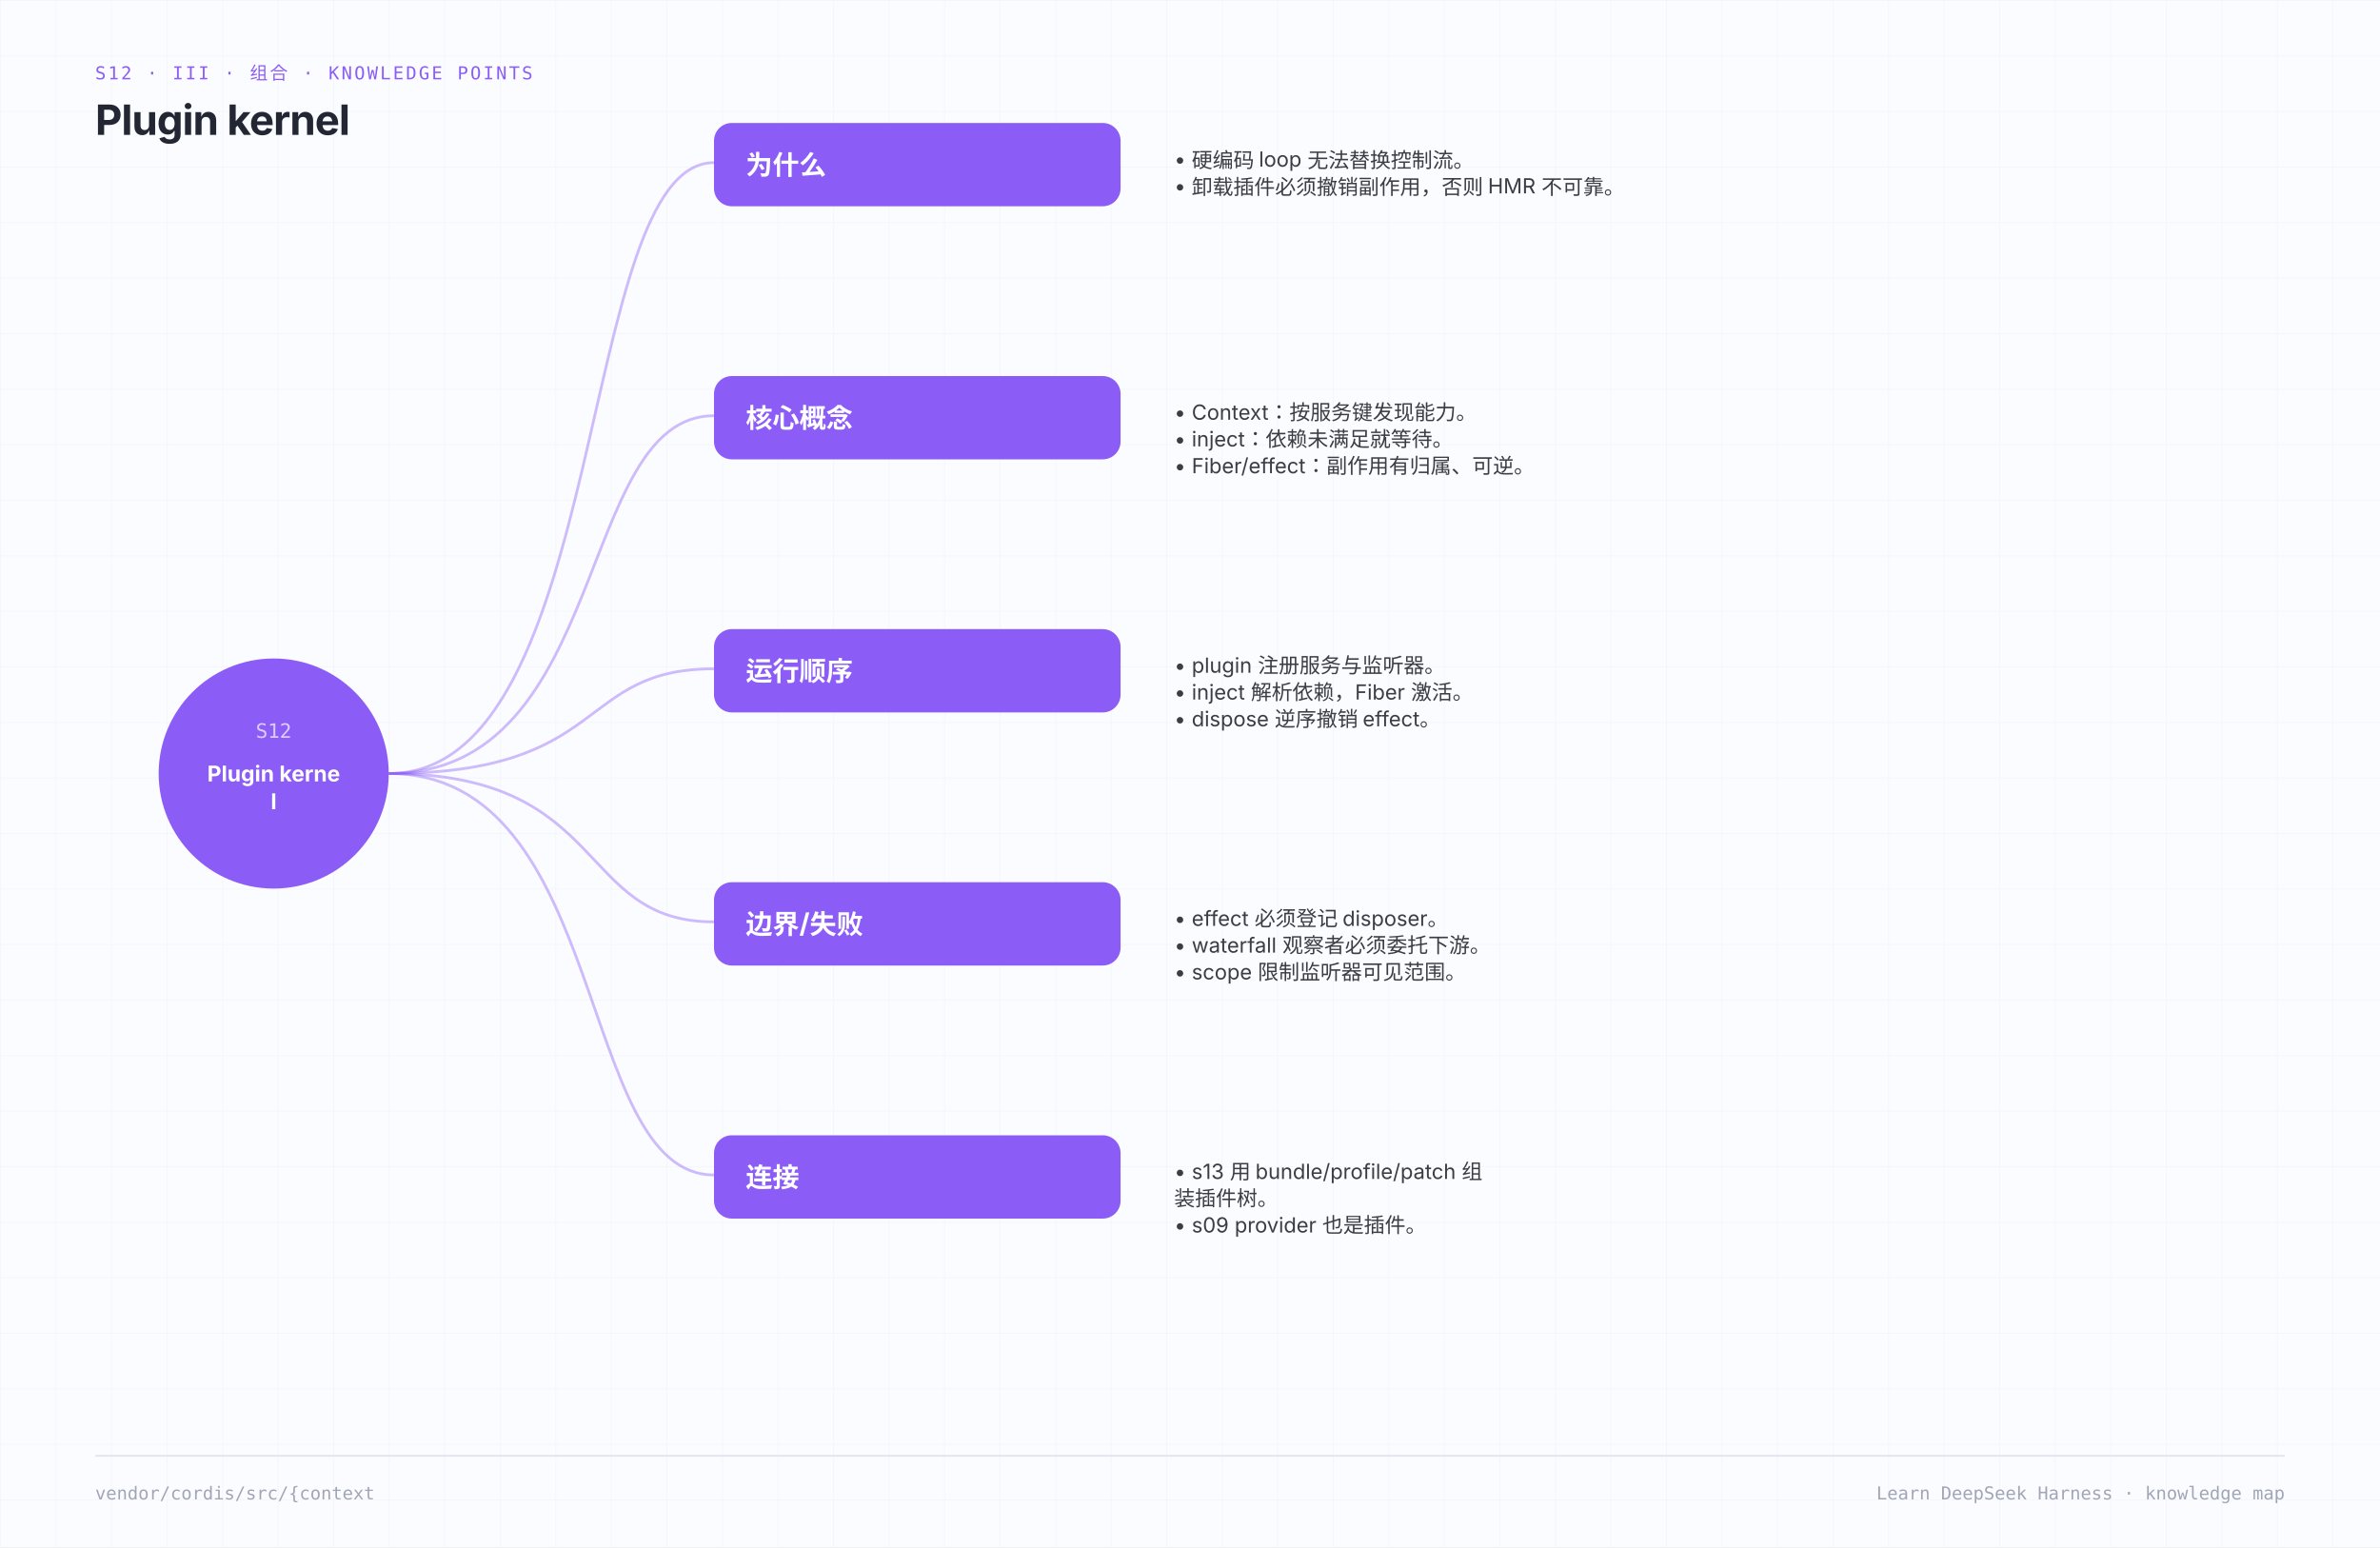
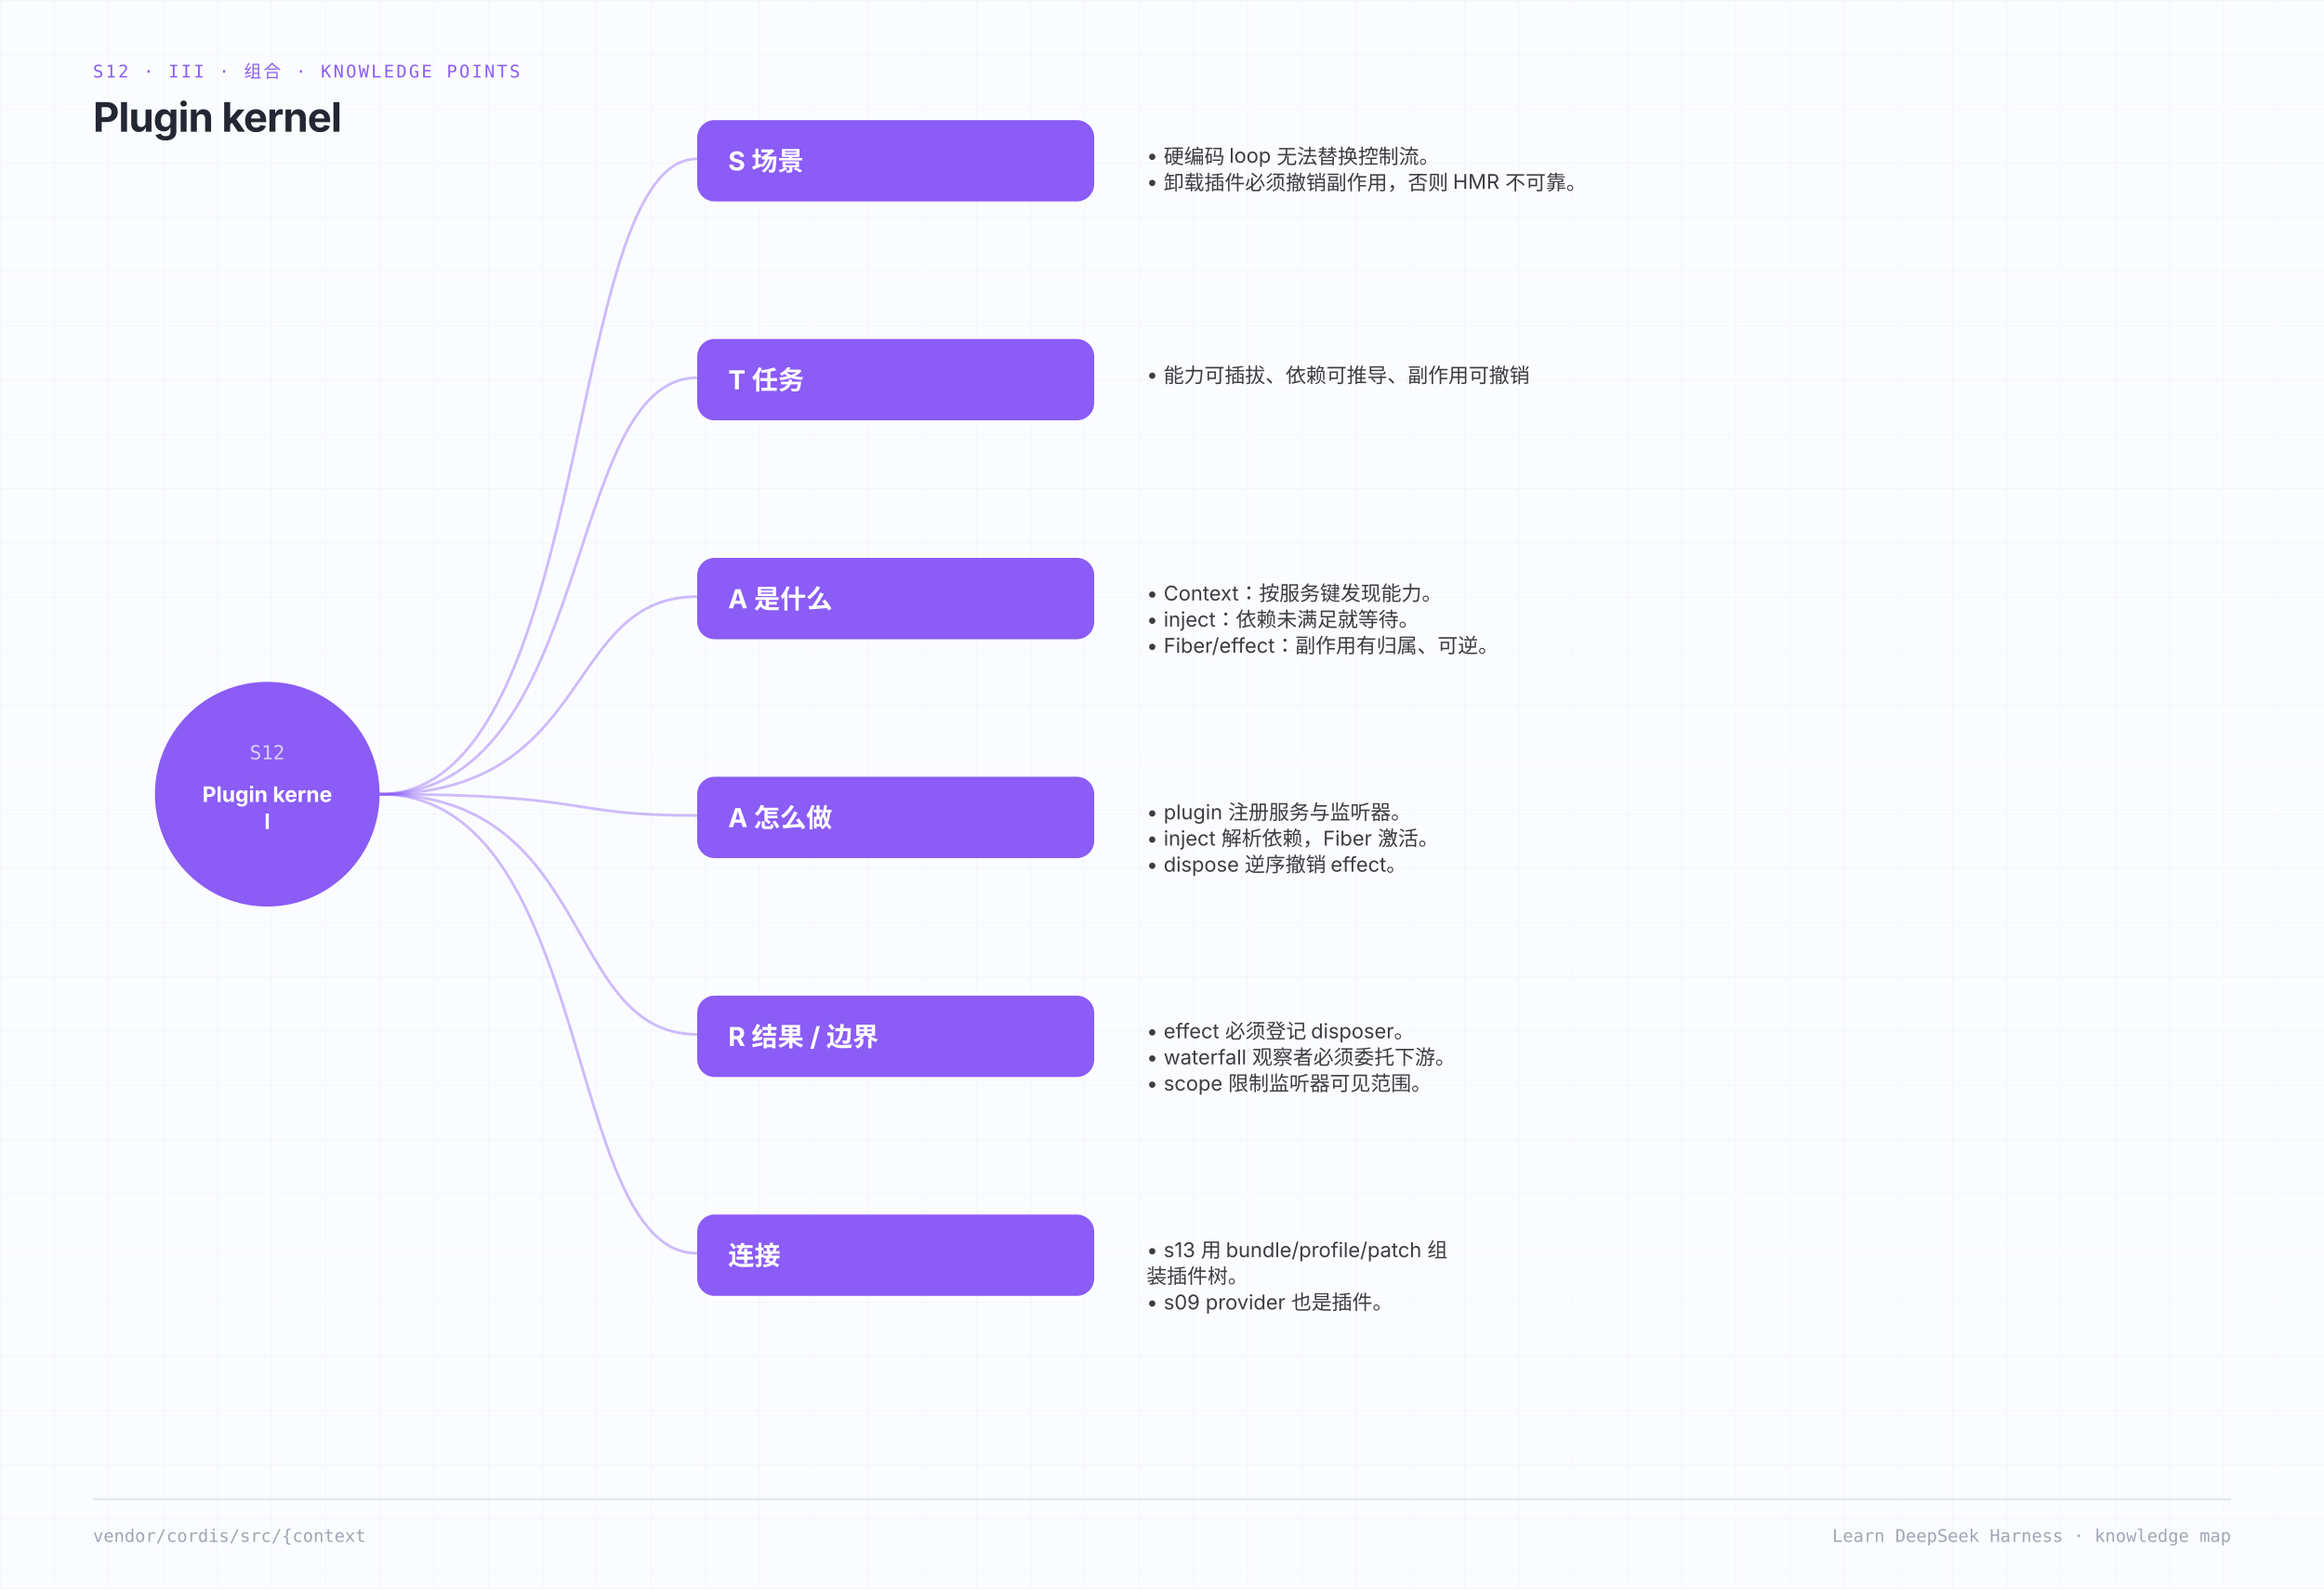
- <svg xmlns="http://www.w3.org/2000/svg" width="1200" height="780" viewBox="0 0 1200 780" role="img" aria-labelledby="title">
+ <svg xmlns="http://www.w3.org/2000/svg" width="1200" height="820" viewBox="0 0 1200 820" role="img" aria-labelledby="title">
  <defs>
    <pattern id="g" width="28" height="28" patternUnits="userSpaceOnUse">
      <path d="M28 0H0V28" fill="none" stroke="#303a63" stroke-opacity=".035" />
    </pattern>
  </defs>
-   <rect width="1200" height="780" fill="#fbfcff" />
-   <rect width="1200" height="780" fill="url(#g)" />
+   <rect width="1200" height="820" fill="#fbfcff" />
+   <rect width="1200" height="820" fill="url(#g)" />
  <text x="48" y="40" font-size="9" letter-spacing=".12em" fill="#8b5cf6" font-family="SFMono-Regular,Consolas,monospace">S12 · III · 组合 · KNOWLEDGE POINTS</text>
  <text x="48" y="68" font-size="21" font-weight="750" fill="#222733" letter-spacing="-.02em" font-family="-apple-system,BlinkMacSystemFont,'Segoe UI','Noto Sans SC',sans-serif">Plugin kernel</text>
-   <circle cx="138" cy="390" r="58" fill="#8b5cf6" />
-   <text x="138" y="372" text-anchor="middle" font-size="10" fill="rgba(255,255,255,.7)" font-family="SFMono-Regular,Consolas,monospace">S12</text>
-   <text x="138" y="394" font-size="11" font-weight="700" fill="#fff" text-anchor="middle" font-family="-apple-system,BlinkMacSystemFont,'Segoe UI','Noto Sans SC',sans-serif">Plugin kerne</text>
-   <text x="138" y="408" font-size="11" font-weight="700" fill="#fff" text-anchor="middle" font-family="-apple-system,BlinkMacSystemFont,'Segoe UI','Noto Sans SC',sans-serif">l</text>
-   <path d="M196 390 C308 390 290 82 360 82" fill="none" stroke="#8b5cf6" stroke-opacity=".4" stroke-width="1.4" />
+   <circle cx="138" cy="410" r="58" fill="#8b5cf6" />
+   <text x="138" y="392" text-anchor="middle" font-size="10" fill="rgba(255,255,255,.7)" font-family="SFMono-Regular,Consolas,monospace">S12</text>
+   <text x="138" y="414" font-size="11" font-weight="700" fill="#fff" text-anchor="middle" font-family="-apple-system,BlinkMacSystemFont,'Segoe UI','Noto Sans SC',sans-serif">Plugin kerne</text>
+   <text x="138" y="428" font-size="11" font-weight="700" fill="#fff" text-anchor="middle" font-family="-apple-system,BlinkMacSystemFont,'Segoe UI','Noto Sans SC',sans-serif">l</text>
+   <path d="M196 410 C308 410 290 82 360 82" fill="none" stroke="#8b5cf6" stroke-opacity=".4" stroke-width="1.4" />
  <rect x="360" y="62" width="205" height="42" rx="9" fill="#8b5cf6" />
-   <text x="376" y="88" font-size="13.5" font-weight="700" fill="#fff" font-family="-apple-system,BlinkMacSystemFont,'Segoe UI','Noto Sans SC',sans-serif">为什么</text>
+   <text x="376" y="88" font-size="13.5" font-weight="700" fill="#fff" font-family="-apple-system,BlinkMacSystemFont,'Segoe UI','Noto Sans SC',sans-serif">S 场景</text>
  <text x="592" y="84" font-size="10.5" font-weight="400" fill="#3c3c43" text-anchor="start" font-family="-apple-system,BlinkMacSystemFont,'Segoe UI','Noto Sans SC',sans-serif">• 硬编码 loop 无法替换控制流。</text>
  <text x="592" y="97.5" font-size="10.5" font-weight="400" fill="#3c3c43" text-anchor="start" font-family="-apple-system,BlinkMacSystemFont,'Segoe UI','Noto Sans SC',sans-serif">• 卸载插件必须撤销副作用，否则 HMR 不可靠。</text>
-   <path d="M196 390 C308 390 290 209.6 360 209.6" fill="none" stroke="#8b5cf6" stroke-opacity=".4" stroke-width="1.4" />
-   <rect x="360" y="189.6" width="205" height="42" rx="9" fill="#8b5cf6" />
-   <text x="376" y="215.6" font-size="13.5" font-weight="700" fill="#fff" font-family="-apple-system,BlinkMacSystemFont,'Segoe UI','Noto Sans SC',sans-serif">核心概念</text>
-   <text x="592" y="211.6" font-size="10.5" font-weight="400" fill="#3c3c43" text-anchor="start" font-family="-apple-system,BlinkMacSystemFont,'Segoe UI','Noto Sans SC',sans-serif">• Context：按服务键发现能力。</text>
-   <text x="592" y="225.1" font-size="10.5" font-weight="400" fill="#3c3c43" text-anchor="start" font-family="-apple-system,BlinkMacSystemFont,'Segoe UI','Noto Sans SC',sans-serif">• inject：依赖未满足就等待。</text>
-   <text x="592" y="238.6" font-size="10.5" font-weight="400" fill="#3c3c43" text-anchor="start" font-family="-apple-system,BlinkMacSystemFont,'Segoe UI','Noto Sans SC',sans-serif">• Fiber/effect：副作用有归属、可逆。</text>
-   <path d="M196 390 C308 390 290 337.2 360 337.2" fill="none" stroke="#8b5cf6" stroke-opacity=".4" stroke-width="1.4" />
-   <rect x="360" y="317.2" width="205" height="42" rx="9" fill="#8b5cf6" />
-   <text x="376" y="343.2" font-size="13.5" font-weight="700" fill="#fff" font-family="-apple-system,BlinkMacSystemFont,'Segoe UI','Noto Sans SC',sans-serif">运行顺序</text>
-   <text x="592" y="339.2" font-size="10.5" font-weight="400" fill="#3c3c43" text-anchor="start" font-family="-apple-system,BlinkMacSystemFont,'Segoe UI','Noto Sans SC',sans-serif">• plugin 注册服务与监听器。</text>
-   <text x="592" y="352.7" font-size="10.5" font-weight="400" fill="#3c3c43" text-anchor="start" font-family="-apple-system,BlinkMacSystemFont,'Segoe UI','Noto Sans SC',sans-serif">• inject 解析依赖，Fiber 激活。</text>
-   <text x="592" y="366.2" font-size="10.5" font-weight="400" fill="#3c3c43" text-anchor="start" font-family="-apple-system,BlinkMacSystemFont,'Segoe UI','Noto Sans SC',sans-serif">• dispose 逆序撤销 effect。</text>
-   <path d="M196 390 C308 390 290 464.8 360 464.8" fill="none" stroke="#8b5cf6" stroke-opacity=".4" stroke-width="1.4" />
-   <rect x="360" y="444.8" width="205" height="42" rx="9" fill="#8b5cf6" />
-   <text x="376" y="470.8" font-size="13.5" font-weight="700" fill="#fff" font-family="-apple-system,BlinkMacSystemFont,'Segoe UI','Noto Sans SC',sans-serif">边界/失败</text>
-   <text x="592" y="466.8" font-size="10.5" font-weight="400" fill="#3c3c43" text-anchor="start" font-family="-apple-system,BlinkMacSystemFont,'Segoe UI','Noto Sans SC',sans-serif">• effect 必须登记 disposer。</text>
-   <text x="592" y="480.3" font-size="10.5" font-weight="400" fill="#3c3c43" text-anchor="start" font-family="-apple-system,BlinkMacSystemFont,'Segoe UI','Noto Sans SC',sans-serif">• waterfall 观察者必须委托下游。</text>
-   <text x="592" y="493.8" font-size="10.5" font-weight="400" fill="#3c3c43" text-anchor="start" font-family="-apple-system,BlinkMacSystemFont,'Segoe UI','Noto Sans SC',sans-serif">• scope 限制监听器可见范围。</text>
-   <path d="M196 390 C308 390 290 592.4 360 592.4" fill="none" stroke="#8b5cf6" stroke-opacity=".4" stroke-width="1.4" />
-   <rect x="360" y="572.4" width="205" height="42" rx="9" fill="#8b5cf6" />
-   <text x="376" y="598.4" font-size="13.5" font-weight="700" fill="#fff" font-family="-apple-system,BlinkMacSystemFont,'Segoe UI','Noto Sans SC',sans-serif">连接</text>
-   <text x="592" y="594.4" font-size="10.5" font-weight="400" fill="#3c3c43" text-anchor="start" font-family="-apple-system,BlinkMacSystemFont,'Segoe UI','Noto Sans SC',sans-serif">• s13 用 bundle/profile/patch 组</text>
-   <text x="592" y="607.9" font-size="10.5" font-weight="400" fill="#3c3c43" text-anchor="start" font-family="-apple-system,BlinkMacSystemFont,'Segoe UI','Noto Sans SC',sans-serif">  装插件树。</text>
-   <text x="592" y="621.4" font-size="10.5" font-weight="400" fill="#3c3c43" text-anchor="start" font-family="-apple-system,BlinkMacSystemFont,'Segoe UI','Noto Sans SC',sans-serif">• s09 provider 也是插件。</text>
-   <line x1="48" y1="734" x2="1152" y2="734" stroke="#e3e6ef" />
-   <text x="48" y="756" font-size="9" fill="#a0a6b6" font-family="SFMono-Regular,Consolas,monospace">vendor/cordis/src/{context</text>
-   <text x="1152" y="756" text-anchor="end" font-size="9" fill="#a0a6b6" font-family="SFMono-Regular,Consolas,monospace">Learn DeepSeek Harness · knowledge map</text>
+   <path d="M196 410 C308 410 290 195 360 195" fill="none" stroke="#8b5cf6" stroke-opacity=".4" stroke-width="1.4" />
+   <rect x="360" y="175" width="205" height="42" rx="9" fill="#8b5cf6" />
+   <text x="376" y="201" font-size="13.5" font-weight="700" fill="#fff" font-family="-apple-system,BlinkMacSystemFont,'Segoe UI','Noto Sans SC',sans-serif">T 任务</text>
+   <text x="592" y="197" font-size="10.5" font-weight="400" fill="#3c3c43" text-anchor="start" font-family="-apple-system,BlinkMacSystemFont,'Segoe UI','Noto Sans SC',sans-serif">• 能力可插拔、依赖可推导、副作用可撤销</text>
+   <path d="M196 410 C308 410 290 308 360 308" fill="none" stroke="#8b5cf6" stroke-opacity=".4" stroke-width="1.4" />
+   <rect x="360" y="288" width="205" height="42" rx="9" fill="#8b5cf6" />
+   <text x="376" y="314" font-size="13.5" font-weight="700" fill="#fff" font-family="-apple-system,BlinkMacSystemFont,'Segoe UI','Noto Sans SC',sans-serif">A 是什么</text>
+   <text x="592" y="310" font-size="10.5" font-weight="400" fill="#3c3c43" text-anchor="start" font-family="-apple-system,BlinkMacSystemFont,'Segoe UI','Noto Sans SC',sans-serif">• Context：按服务键发现能力。</text>
+   <text x="592" y="323.5" font-size="10.5" font-weight="400" fill="#3c3c43" text-anchor="start" font-family="-apple-system,BlinkMacSystemFont,'Segoe UI','Noto Sans SC',sans-serif">• inject：依赖未满足就等待。</text>
+   <text x="592" y="337" font-size="10.5" font-weight="400" fill="#3c3c43" text-anchor="start" font-family="-apple-system,BlinkMacSystemFont,'Segoe UI','Noto Sans SC',sans-serif">• Fiber/effect：副作用有归属、可逆。</text>
+   <path d="M196 410 C308 410 290 421 360 421" fill="none" stroke="#8b5cf6" stroke-opacity=".4" stroke-width="1.4" />
+   <rect x="360" y="401" width="205" height="42" rx="9" fill="#8b5cf6" />
+   <text x="376" y="427" font-size="13.5" font-weight="700" fill="#fff" font-family="-apple-system,BlinkMacSystemFont,'Segoe UI','Noto Sans SC',sans-serif">A 怎么做</text>
+   <text x="592" y="423" font-size="10.5" font-weight="400" fill="#3c3c43" text-anchor="start" font-family="-apple-system,BlinkMacSystemFont,'Segoe UI','Noto Sans SC',sans-serif">• plugin 注册服务与监听器。</text>
+   <text x="592" y="436.5" font-size="10.5" font-weight="400" fill="#3c3c43" text-anchor="start" font-family="-apple-system,BlinkMacSystemFont,'Segoe UI','Noto Sans SC',sans-serif">• inject 解析依赖，Fiber 激活。</text>
+   <text x="592" y="450" font-size="10.5" font-weight="400" fill="#3c3c43" text-anchor="start" font-family="-apple-system,BlinkMacSystemFont,'Segoe UI','Noto Sans SC',sans-serif">• dispose 逆序撤销 effect。</text>
+   <path d="M196 410 C308 410 290 534 360 534" fill="none" stroke="#8b5cf6" stroke-opacity=".4" stroke-width="1.4" />
+   <rect x="360" y="514" width="205" height="42" rx="9" fill="#8b5cf6" />
+   <text x="376" y="540" font-size="13.5" font-weight="700" fill="#fff" font-family="-apple-system,BlinkMacSystemFont,'Segoe UI','Noto Sans SC',sans-serif">R 结果 / 边界</text>
+   <text x="592" y="536" font-size="10.5" font-weight="400" fill="#3c3c43" text-anchor="start" font-family="-apple-system,BlinkMacSystemFont,'Segoe UI','Noto Sans SC',sans-serif">• effect 必须登记 disposer。</text>
+   <text x="592" y="549.5" font-size="10.5" font-weight="400" fill="#3c3c43" text-anchor="start" font-family="-apple-system,BlinkMacSystemFont,'Segoe UI','Noto Sans SC',sans-serif">• waterfall 观察者必须委托下游。</text>
+   <text x="592" y="563" font-size="10.5" font-weight="400" fill="#3c3c43" text-anchor="start" font-family="-apple-system,BlinkMacSystemFont,'Segoe UI','Noto Sans SC',sans-serif">• scope 限制监听器可见范围。</text>
+   <path d="M196 410 C308 410 290 647 360 647" fill="none" stroke="#8b5cf6" stroke-opacity=".4" stroke-width="1.4" />
+   <rect x="360" y="627" width="205" height="42" rx="9" fill="#8b5cf6" />
+   <text x="376" y="653" font-size="13.5" font-weight="700" fill="#fff" font-family="-apple-system,BlinkMacSystemFont,'Segoe UI','Noto Sans SC',sans-serif">连接</text>
+   <text x="592" y="649" font-size="10.5" font-weight="400" fill="#3c3c43" text-anchor="start" font-family="-apple-system,BlinkMacSystemFont,'Segoe UI','Noto Sans SC',sans-serif">• s13 用 bundle/profile/patch 组</text>
+   <text x="592" y="662.5" font-size="10.5" font-weight="400" fill="#3c3c43" text-anchor="start" font-family="-apple-system,BlinkMacSystemFont,'Segoe UI','Noto Sans SC',sans-serif">  装插件树。</text>
+   <text x="592" y="676" font-size="10.5" font-weight="400" fill="#3c3c43" text-anchor="start" font-family="-apple-system,BlinkMacSystemFont,'Segoe UI','Noto Sans SC',sans-serif">• s09 provider 也是插件。</text>
+   <line x1="48" y1="774" x2="1152" y2="774" stroke="#e3e6ef" />
+   <text x="48" y="796" font-size="9" fill="#a0a6b6" font-family="SFMono-Regular,Consolas,monospace">vendor/cordis/src/{context</text>
+   <text x="1152" y="796" text-anchor="end" font-size="9" fill="#a0a6b6" font-family="SFMono-Regular,Consolas,monospace">Learn DeepSeek Harness · knowledge map</text>
</svg>
